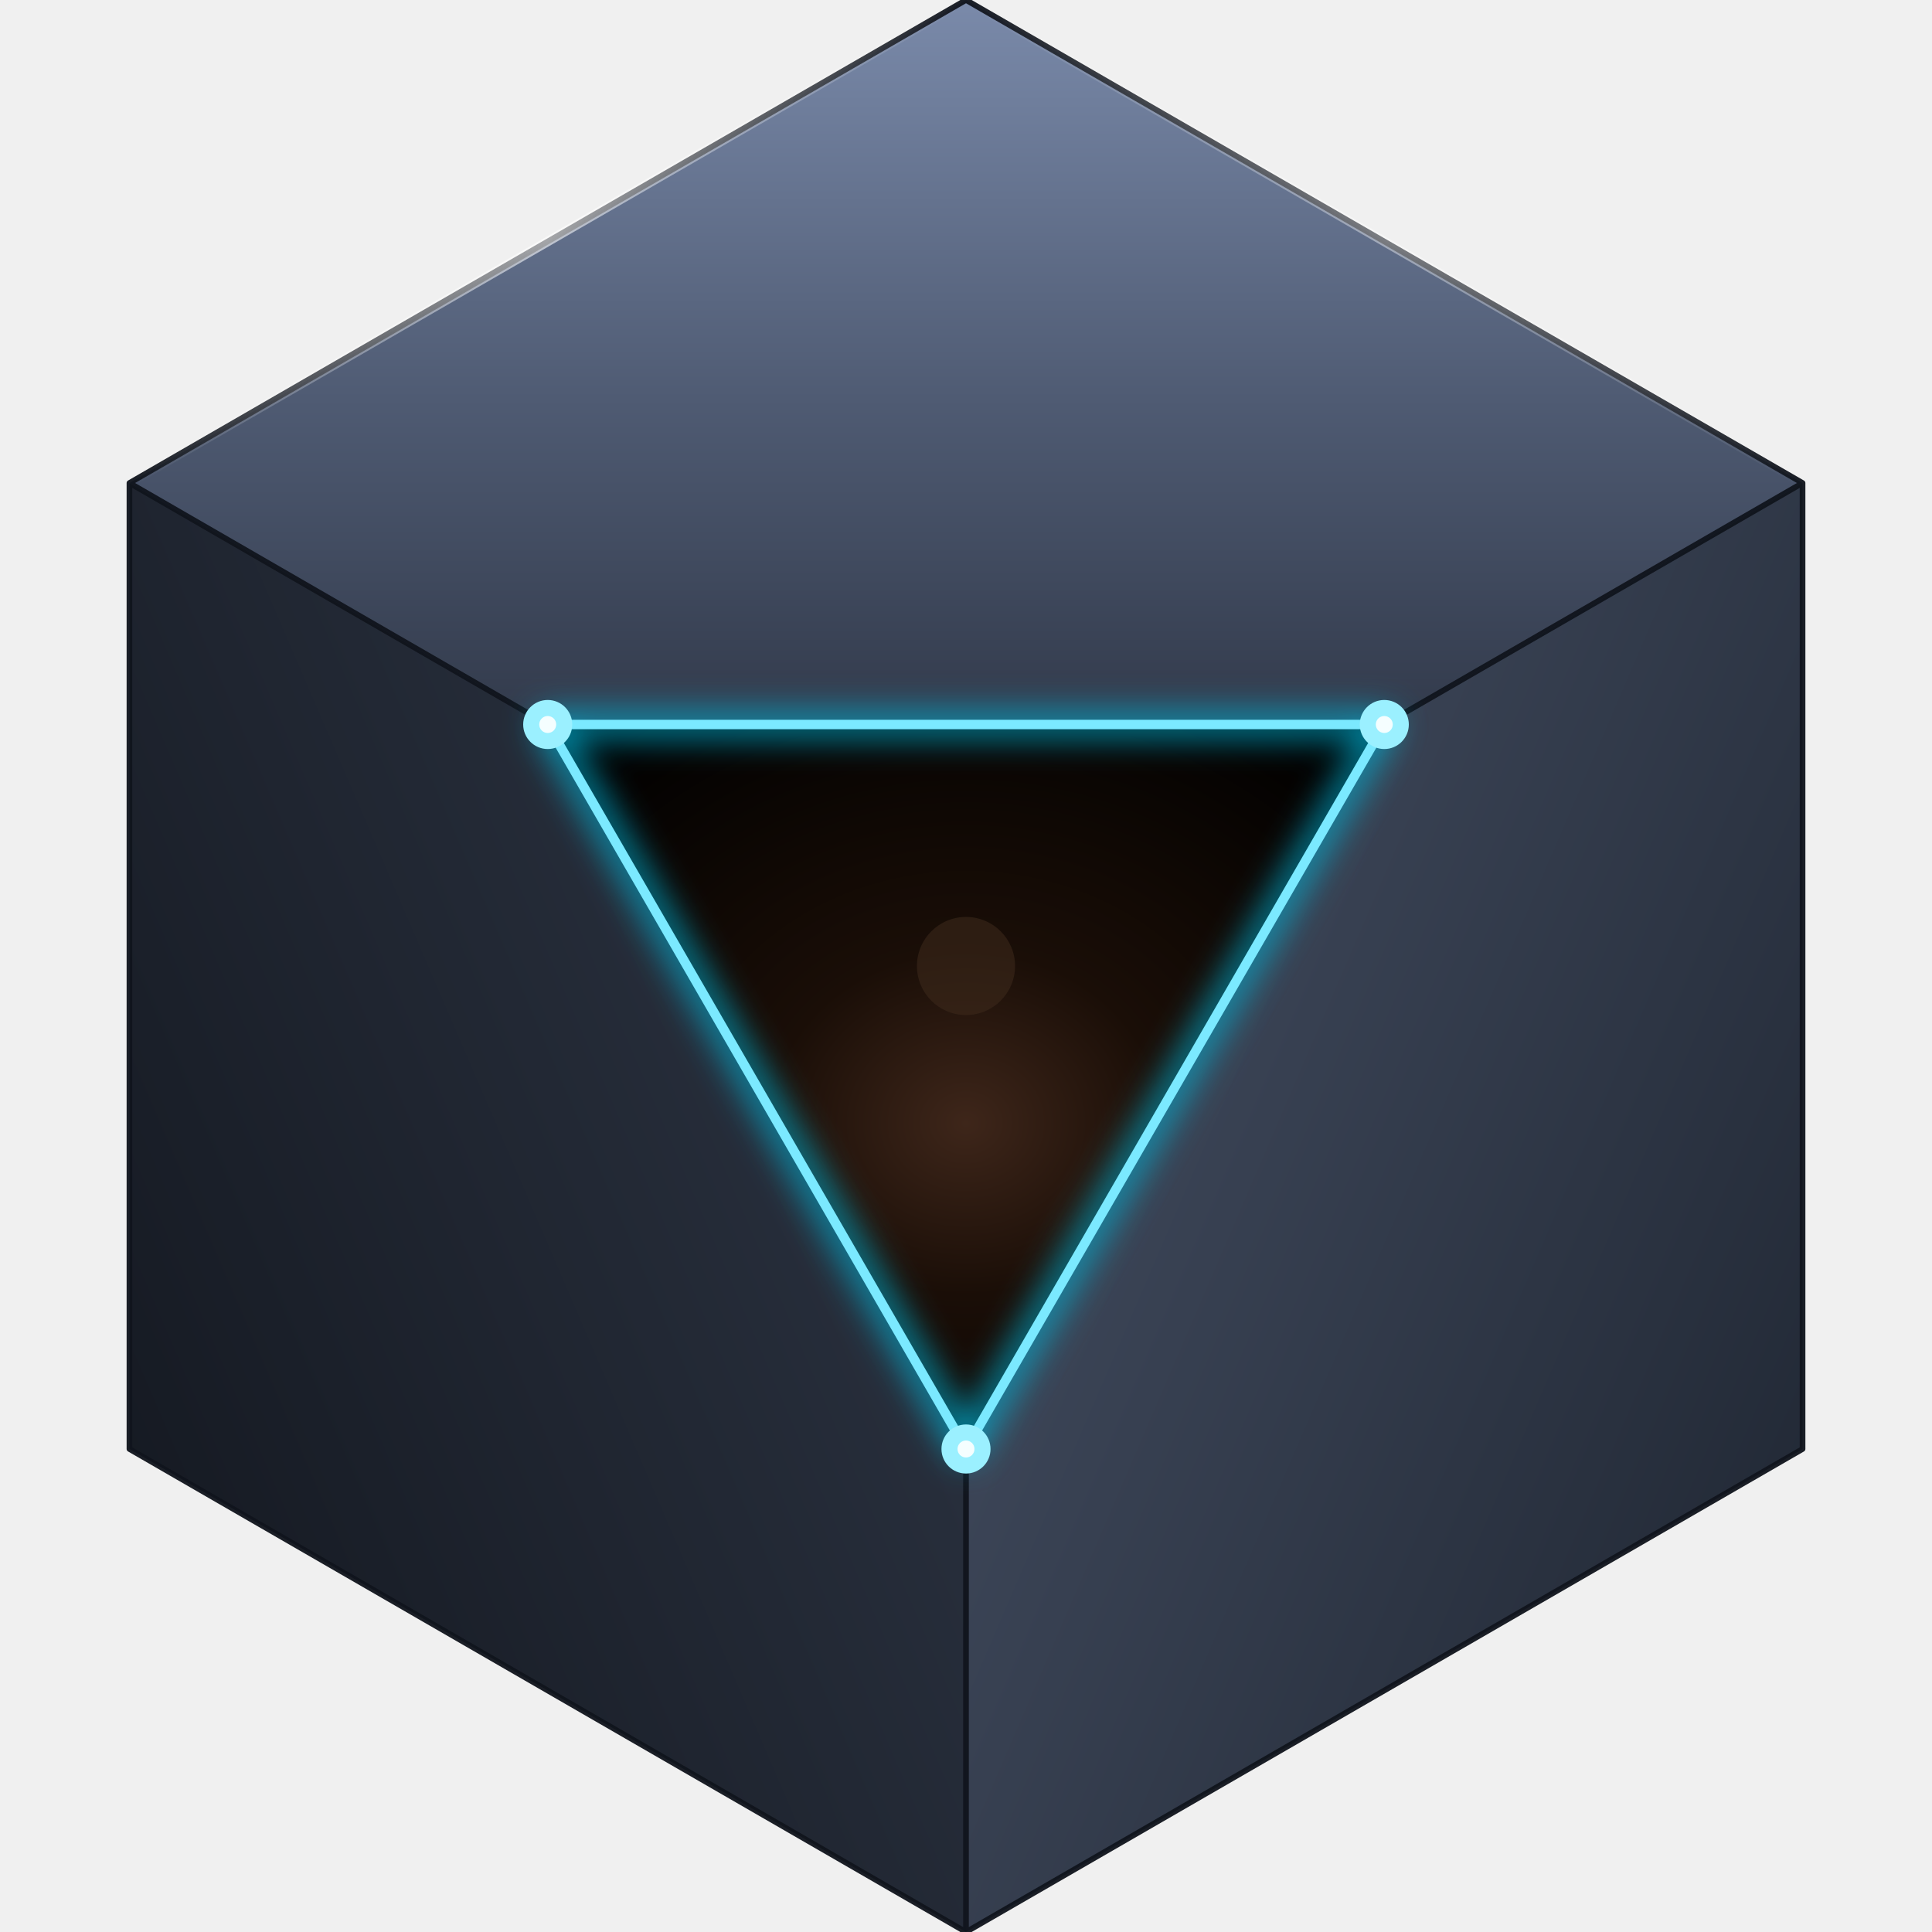
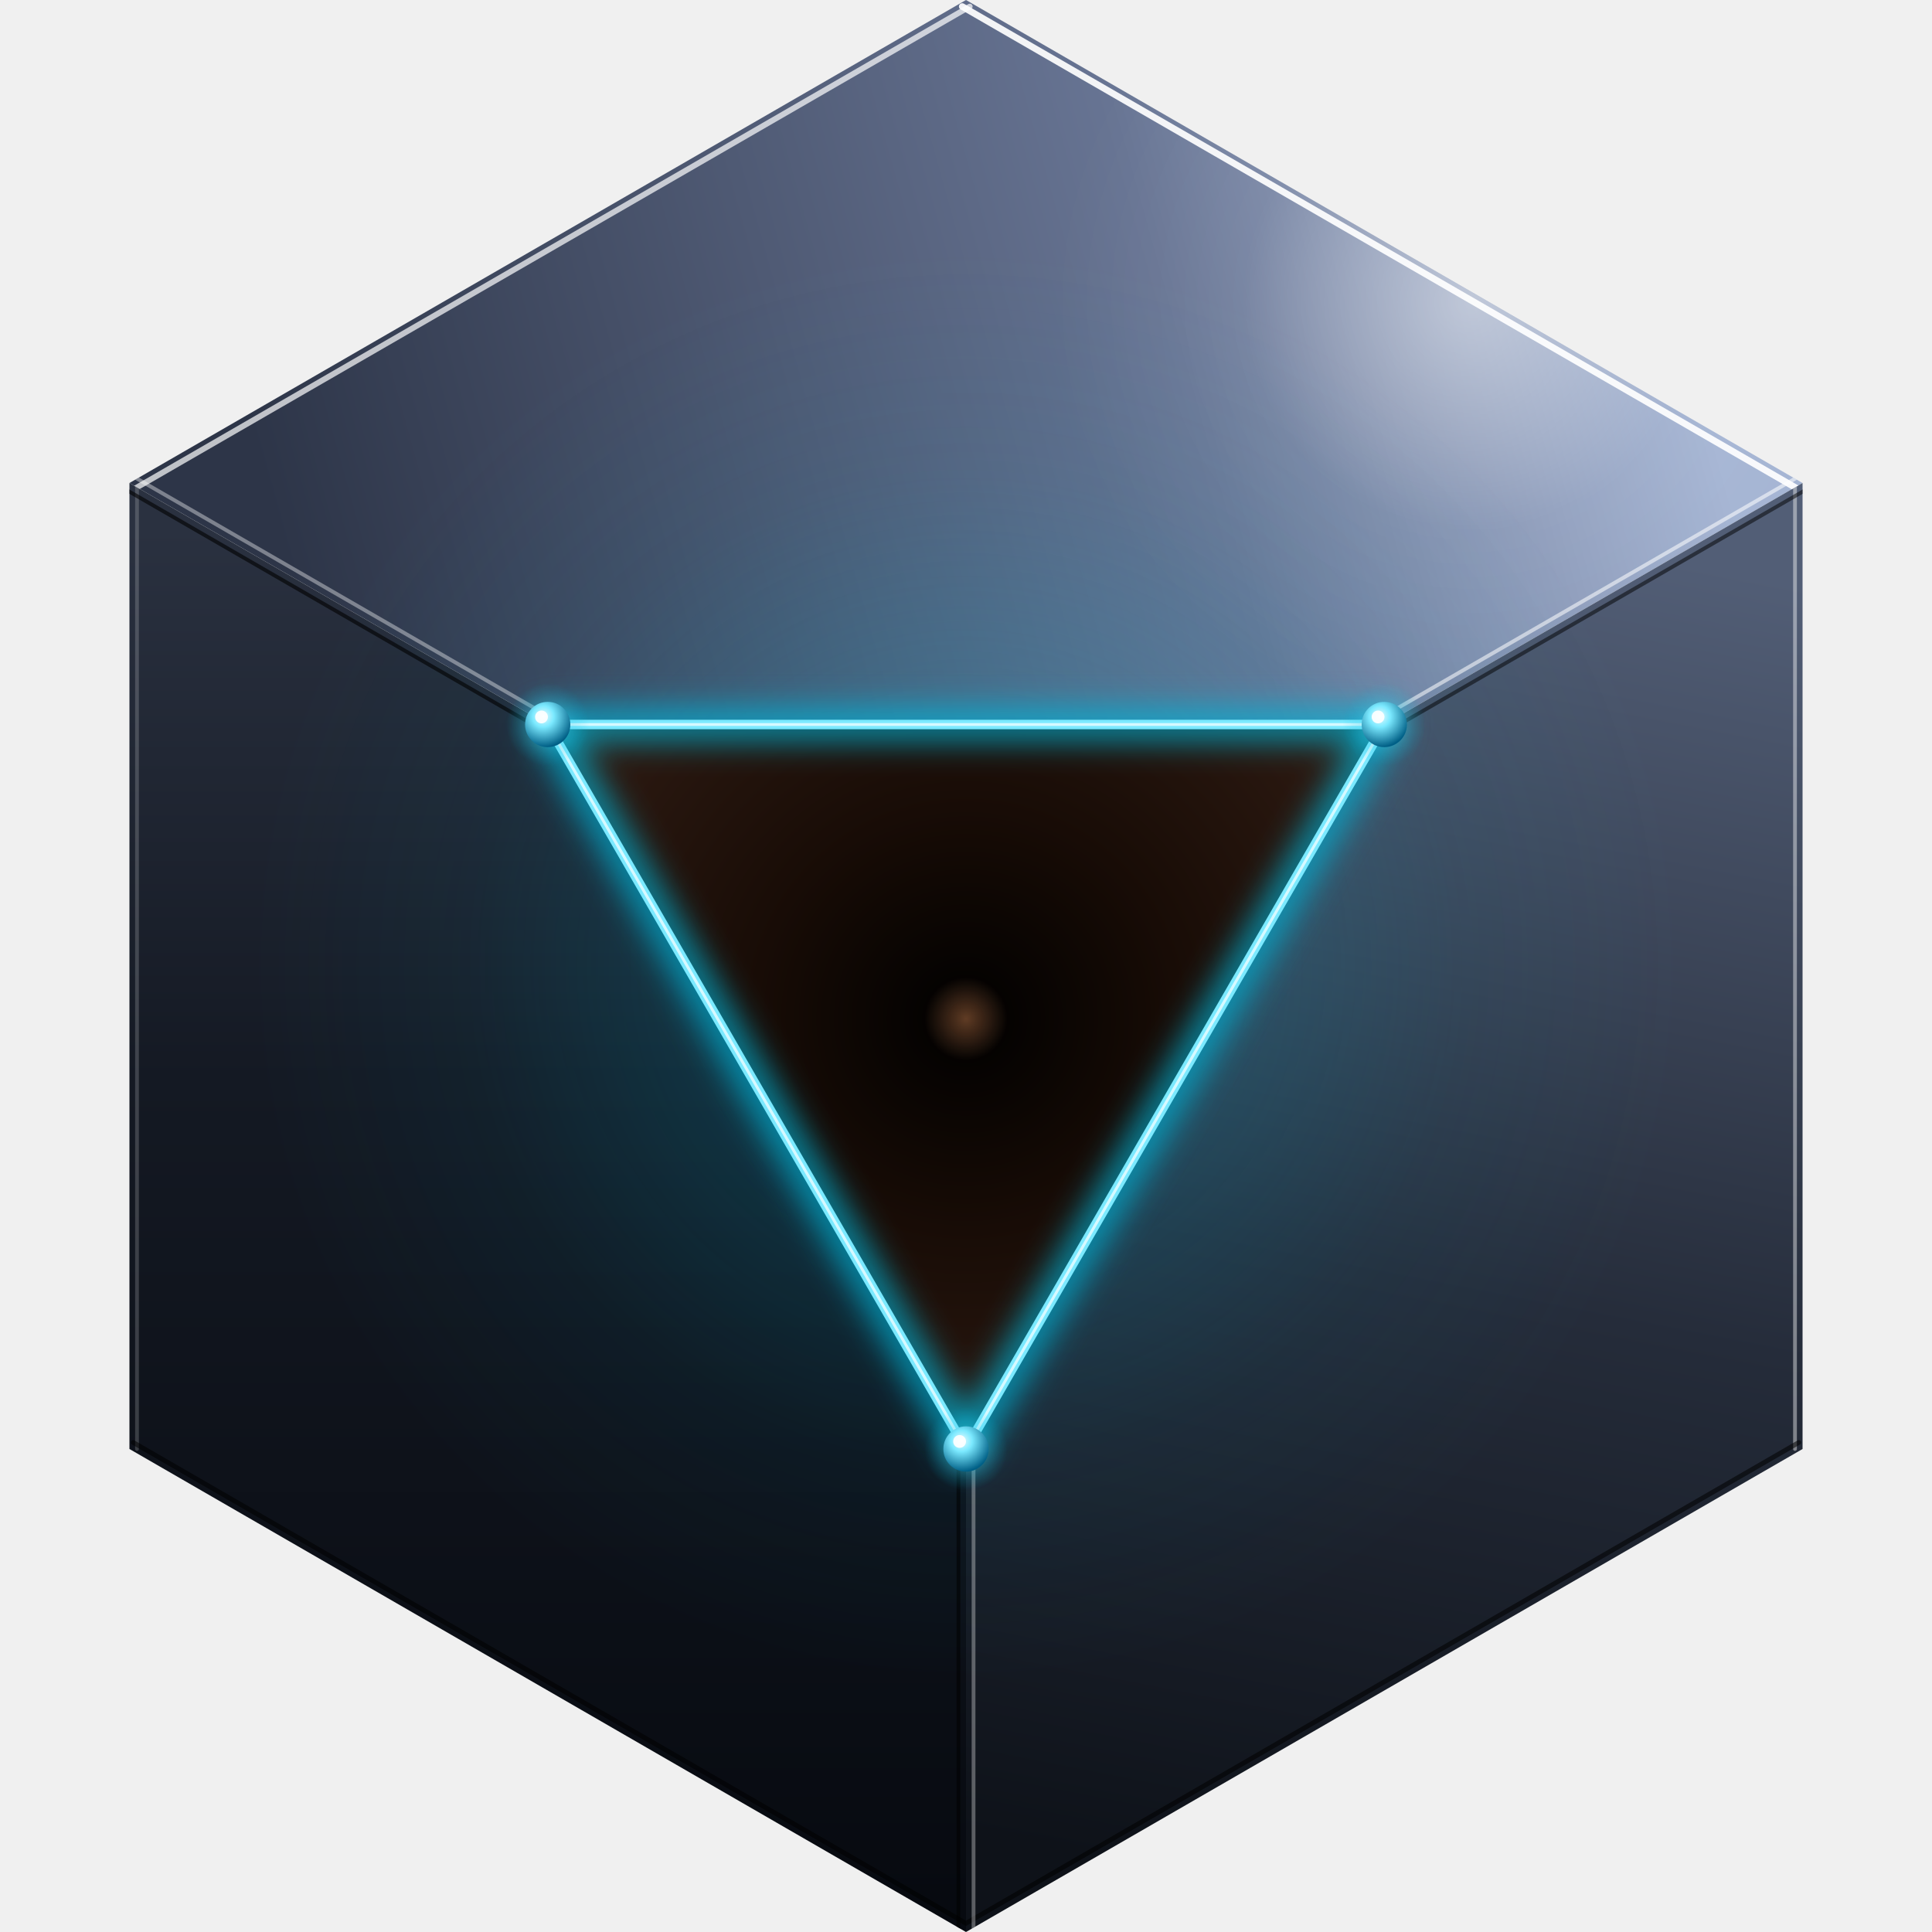
<svg xmlns="http://www.w3.org/2000/svg" width="1024" height="1024" viewBox="0 0 1024 1024">
  <defs>
-     <linearGradient id="faceTop" x1="0.5" y1="0" x2="0.5" y2="1">
-       <stop offset="0%" stop-color="#7a8aaa" />
-       <stop offset="55%" stop-color="#4f5b73" />
-       <stop offset="100%" stop-color="#323a4b" />
+     <linearGradient id="faceTop" x1="900" y1="200" x2="180" y2="400" gradientUnits="userSpaceOnUse">
+       <stop offset="0%" stop-color="#a4b4d3" />
+       <stop offset="35%" stop-color="#677493" />
+       <stop offset="100%" stop-color="#2d3548" />
    </linearGradient>
-     <linearGradient id="faceRight" x1="0" y1="0.15" x2="1" y2="0.9">
-       <stop offset="0%" stop-color="#454f63" />
-       <stop offset="100%" stop-color="#1f2632" />
+     <linearGradient id="faceRight" x1="800" y1="280" x2="660" y2="1000" gradientUnits="userSpaceOnUse">
+       <stop offset="0%" stop-color="#525e76" />
+       <stop offset="55%" stop-color="#252c3a" />
+       <stop offset="100%" stop-color="#0e1219" />
    </linearGradient>
-     <linearGradient id="faceLeft" x1="1" y1="0.15" x2="0" y2="0.9">
-       <stop offset="0%" stop-color="#2e3645" />
-       <stop offset="100%" stop-color="#13171f" />
+     <linearGradient id="faceLeft" x1="290" y1="280" x2="290" y2="1010" gradientUnits="userSpaceOnUse">
+       <stop offset="0%" stop-color="#2a3140" />
+       <stop offset="40%" stop-color="#141923" />
+       <stop offset="100%" stop-color="#070a10" />
    </linearGradient>
-     <radialGradient id="cavity" cx="50%" cy="55%" r="68%">
-       <stop offset="0%" stop-color="#3e261a" />
-       <stop offset="35%" stop-color="#1a0e07" />
-       <stop offset="100%" stop-color="#000000" />
+     <radialGradient id="cavity" cx="512" cy="540" r="280" gradientUnits="userSpaceOnUse">
+       <stop offset="0%" stop-color="#000000" />
+       <stop offset="40%" stop-color="#180c06" />
+       <stop offset="80%" stop-color="#2a1810" />
+       <stop offset="100%" stop-color="#3a2418" />
    </radialGradient>
-     <linearGradient id="topHighlight" x1="0" y1="0" x2="1" y2="0">
-       <stop offset="0%" stop-color="#ffffff" stop-opacity="0" />
-       <stop offset="50%" stop-color="#ffffff" stop-opacity="0.6" />
+     <radialGradient id="backCorner" cx="512" cy="540" r="22" gradientUnits="userSpaceOnUse">
+       <stop offset="0%" stop-color="#6a4228" stop-opacity="0.9" />
+       <stop offset="100%" stop-color="#6a4228" stop-opacity="0" />
+     </radialGradient>
+     <radialGradient id="caustic" cx="512" cy="512" r="380" gradientUnits="userSpaceOnUse">
+       <stop offset="0%" stop-color="#7be9ff" stop-opacity="0.42" />
+       <stop offset="35%" stop-color="#00b4d8" stop-opacity="0.18" />
+       <stop offset="70%" stop-color="#00b4d8" stop-opacity="0.05" />
+       <stop offset="100%" stop-color="#00b4d8" stop-opacity="0" />
+     </radialGradient>
+     <radialGradient id="topSpec" cx="780" cy="160" r="220" gradientUnits="userSpaceOnUse">
+       <stop offset="0%" stop-color="#ffffff" stop-opacity="0.45" />
+       <stop offset="55%" stop-color="#ffffff" stop-opacity="0.06" />
      <stop offset="100%" stop-color="#ffffff" stop-opacity="0" />
-     </linearGradient>
+     </radialGradient>
+     <radialGradient id="pipBody" cx="40%" cy="32%" r="68%">
+       <stop offset="0%" stop-color="#e8fcff" />
+       <stop offset="35%" stop-color="#7be9ff" />
+       <stop offset="100%" stop-color="#005f86" />
+     </radialGradient>
+     <radialGradient id="pipHalo" cx="50%" cy="50%" r="50%">
+       <stop offset="0%" stop-color="#7be9ff" stop-opacity="0.6" />
+       <stop offset="100%" stop-color="#00b4d8" stop-opacity="0" />
+     </radialGradient>
    <filter id="edgeGlow" x="-30%" y="-30%" width="160%" height="160%">
      <feGaussianBlur stdDeviation="9" />
    </filter>
+     <clipPath id="clipTop">
+       <polygon points="512,0 955.39,256 733.7,384 290.3,384 68.61,256" />
+     </clipPath>
+     <clipPath id="clipRight">
+       <polygon points="955.39,256 955.39,768 512,1024 512,768 733.7,384" />
+     </clipPath>
+     <clipPath id="clipLeft">
+       <polygon points="512,1024 68.61,768 68.61,256 290.3,384 512,768" />
+     </clipPath>
  </defs>
  <polygon points="512,0 955.39,256 733.7,384 290.3,384 68.61,256" fill="url(#faceTop)" />
  <polygon points="955.39,256 955.39,768 512,1024 512,768 733.7,384" fill="url(#faceRight)" />
  <polygon points="512,1024 68.61,768 68.61,256 290.3,384 512,768" fill="url(#faceLeft)" />
+   <rect width="1024" height="1024" fill="url(#caustic)" clip-path="url(#clipTop)" />
+   <rect width="1024" height="1024" fill="url(#caustic)" clip-path="url(#clipRight)" />
+   <rect width="1024" height="1024" fill="url(#caustic)" clip-path="url(#clipLeft)" />
+   <rect width="1024" height="1024" fill="url(#topSpec)" clip-path="url(#clipTop)" />
  <polygon points="290.3,384 733.7,384 512,768" fill="url(#cavity)" />
-   <circle cx="512" cy="512" r="26" fill="#3e2a1c" opacity="0.55" />
-   <g stroke="#10141c" stroke-width="3" fill="none" stroke-linejoin="round" opacity="0.95">
-     <polygon points="512,0 955.39,256 955.39,768 512,1024 68.61,768 68.61,256" />
-     <line x1="955.39" y1="256" x2="733.7" y2="384" />
-     <line x1="68.61" y1="256" x2="290.3" y2="384" />
-     <line x1="512" y1="1024" x2="512" y2="768" />
+   <circle cx="512" cy="540" r="22" fill="url(#backCorner)" />
+   <g clip-path="url(#clipTop)" stroke-linecap="round" fill="none">
+     <line x1="70.61" y1="259.46" x2="514" y2="3.46" stroke="#ffffff" stroke-width="3" opacity="0.7" />
+     <line x1="510" y1="3.46" x2="953.39" y2="259.46" stroke="#ffffff" stroke-width="3.5" opacity="0.92" />
+     <line x1="953.39" y1="252.54" x2="731.7" y2="380.54" stroke="#ffffff" stroke-width="2" opacity="0.55" />
+     <line x1="70.61" y1="252.54" x2="292.3" y2="380.54" stroke="#ffffff" stroke-width="2" opacity="0.38" />
  </g>
-   <g filter="url(#edgeGlow)" opacity="0.9">
-     <polygon points="290.3,384 733.7,384 512,768" fill="none" stroke="#00b4d8" stroke-width="12" stroke-linejoin="round" />
+   <g clip-path="url(#clipRight)" stroke-linecap="round" fill="none">
+     <line x1="951.39" y1="256" x2="951.39" y2="768" stroke="#ffffff" stroke-width="2" opacity="0.42" />
+     <line x1="953.39" y1="764.54" x2="510" y2="1020.54" stroke="#000000" stroke-width="2.5" opacity="0.55" />
+     <line x1="957.39" y1="259.46" x2="735.7" y2="387.46" stroke="#000000" stroke-width="2" opacity="0.5" />
+     <line x1="516" y1="1024" x2="516" y2="768" stroke="#ffffff" stroke-width="2" opacity="0.32" />
+   </g>
+   <g clip-path="url(#clipLeft)" stroke-linecap="round" fill="none">
+     <line x1="72.61" y1="768" x2="72.61" y2="256" stroke="#ffffff" stroke-width="2" opacity="0.18" />
+     <line x1="514" y1="1020.54" x2="70.61" y2="764.54" stroke="#000000" stroke-width="2.5" opacity="0.55" />
+     <line x1="66.61" y1="259.46" x2="288.3" y2="387.46" stroke="#000000" stroke-width="2" opacity="0.6" />
+     <line x1="508" y1="1024" x2="508" y2="768" stroke="#000000" stroke-width="2" opacity="0.55" />
+   </g>
+   <g filter="url(#edgeGlow)" opacity="0.95">
+     <polygon points="290.3,384 733.7,384 512,768" fill="none" stroke="#00b4d8" stroke-width="14" stroke-linejoin="round" />
  </g>
  <polygon points="290.3,384 733.7,384 512,768" fill="none" stroke="#7be9ff" stroke-width="5" stroke-linejoin="round" />
-   <line x1="68.61" y1="256" x2="512" y2="0" stroke="url(#topHighlight)" stroke-width="5" stroke-linecap="round" />
-   <line x1="512" y1="0" x2="955.39" y2="256" stroke="url(#topHighlight)" stroke-width="5" stroke-linecap="round" opacity="0.7" />
-   <g fill="#9bf0ff">
-     <circle cx="290.3" cy="384" r="13" />
-     <circle cx="733.7" cy="384" r="13" />
-     <circle cx="512" cy="768" r="13" />
-   </g>
-   <g fill="#ffffff" opacity="0.9">
-     <circle cx="290.3" cy="384" r="4.5" />
-     <circle cx="733.7" cy="384" r="4.5" />
-     <circle cx="512" cy="768" r="4.5" />
+   <polygon points="290.3,384 733.7,384 512,768" fill="none" stroke="#e6fcff" stroke-width="1.5" stroke-linejoin="round" opacity="0.85" />
+   <g>
+     <circle cx="290.3" cy="384" r="22" fill="url(#pipHalo)" />
+     <circle cx="290.3" cy="384" r="12" fill="url(#pipBody)" />
+     <circle cx="287" cy="380" r="3.4" fill="#ffffff" opacity="0.9" />
+     <circle cx="733.7" cy="384" r="22" fill="url(#pipHalo)" />
+     <circle cx="733.7" cy="384" r="12" fill="url(#pipBody)" />
+     <circle cx="730.4" cy="380" r="3.4" fill="#ffffff" opacity="0.9" />
+     <circle cx="512" cy="768" r="22" fill="url(#pipHalo)" />
+     <circle cx="512" cy="768" r="12" fill="url(#pipBody)" />
+     <circle cx="508.6" cy="764" r="3.4" fill="#ffffff" opacity="0.9" />
  </g>
</svg>
